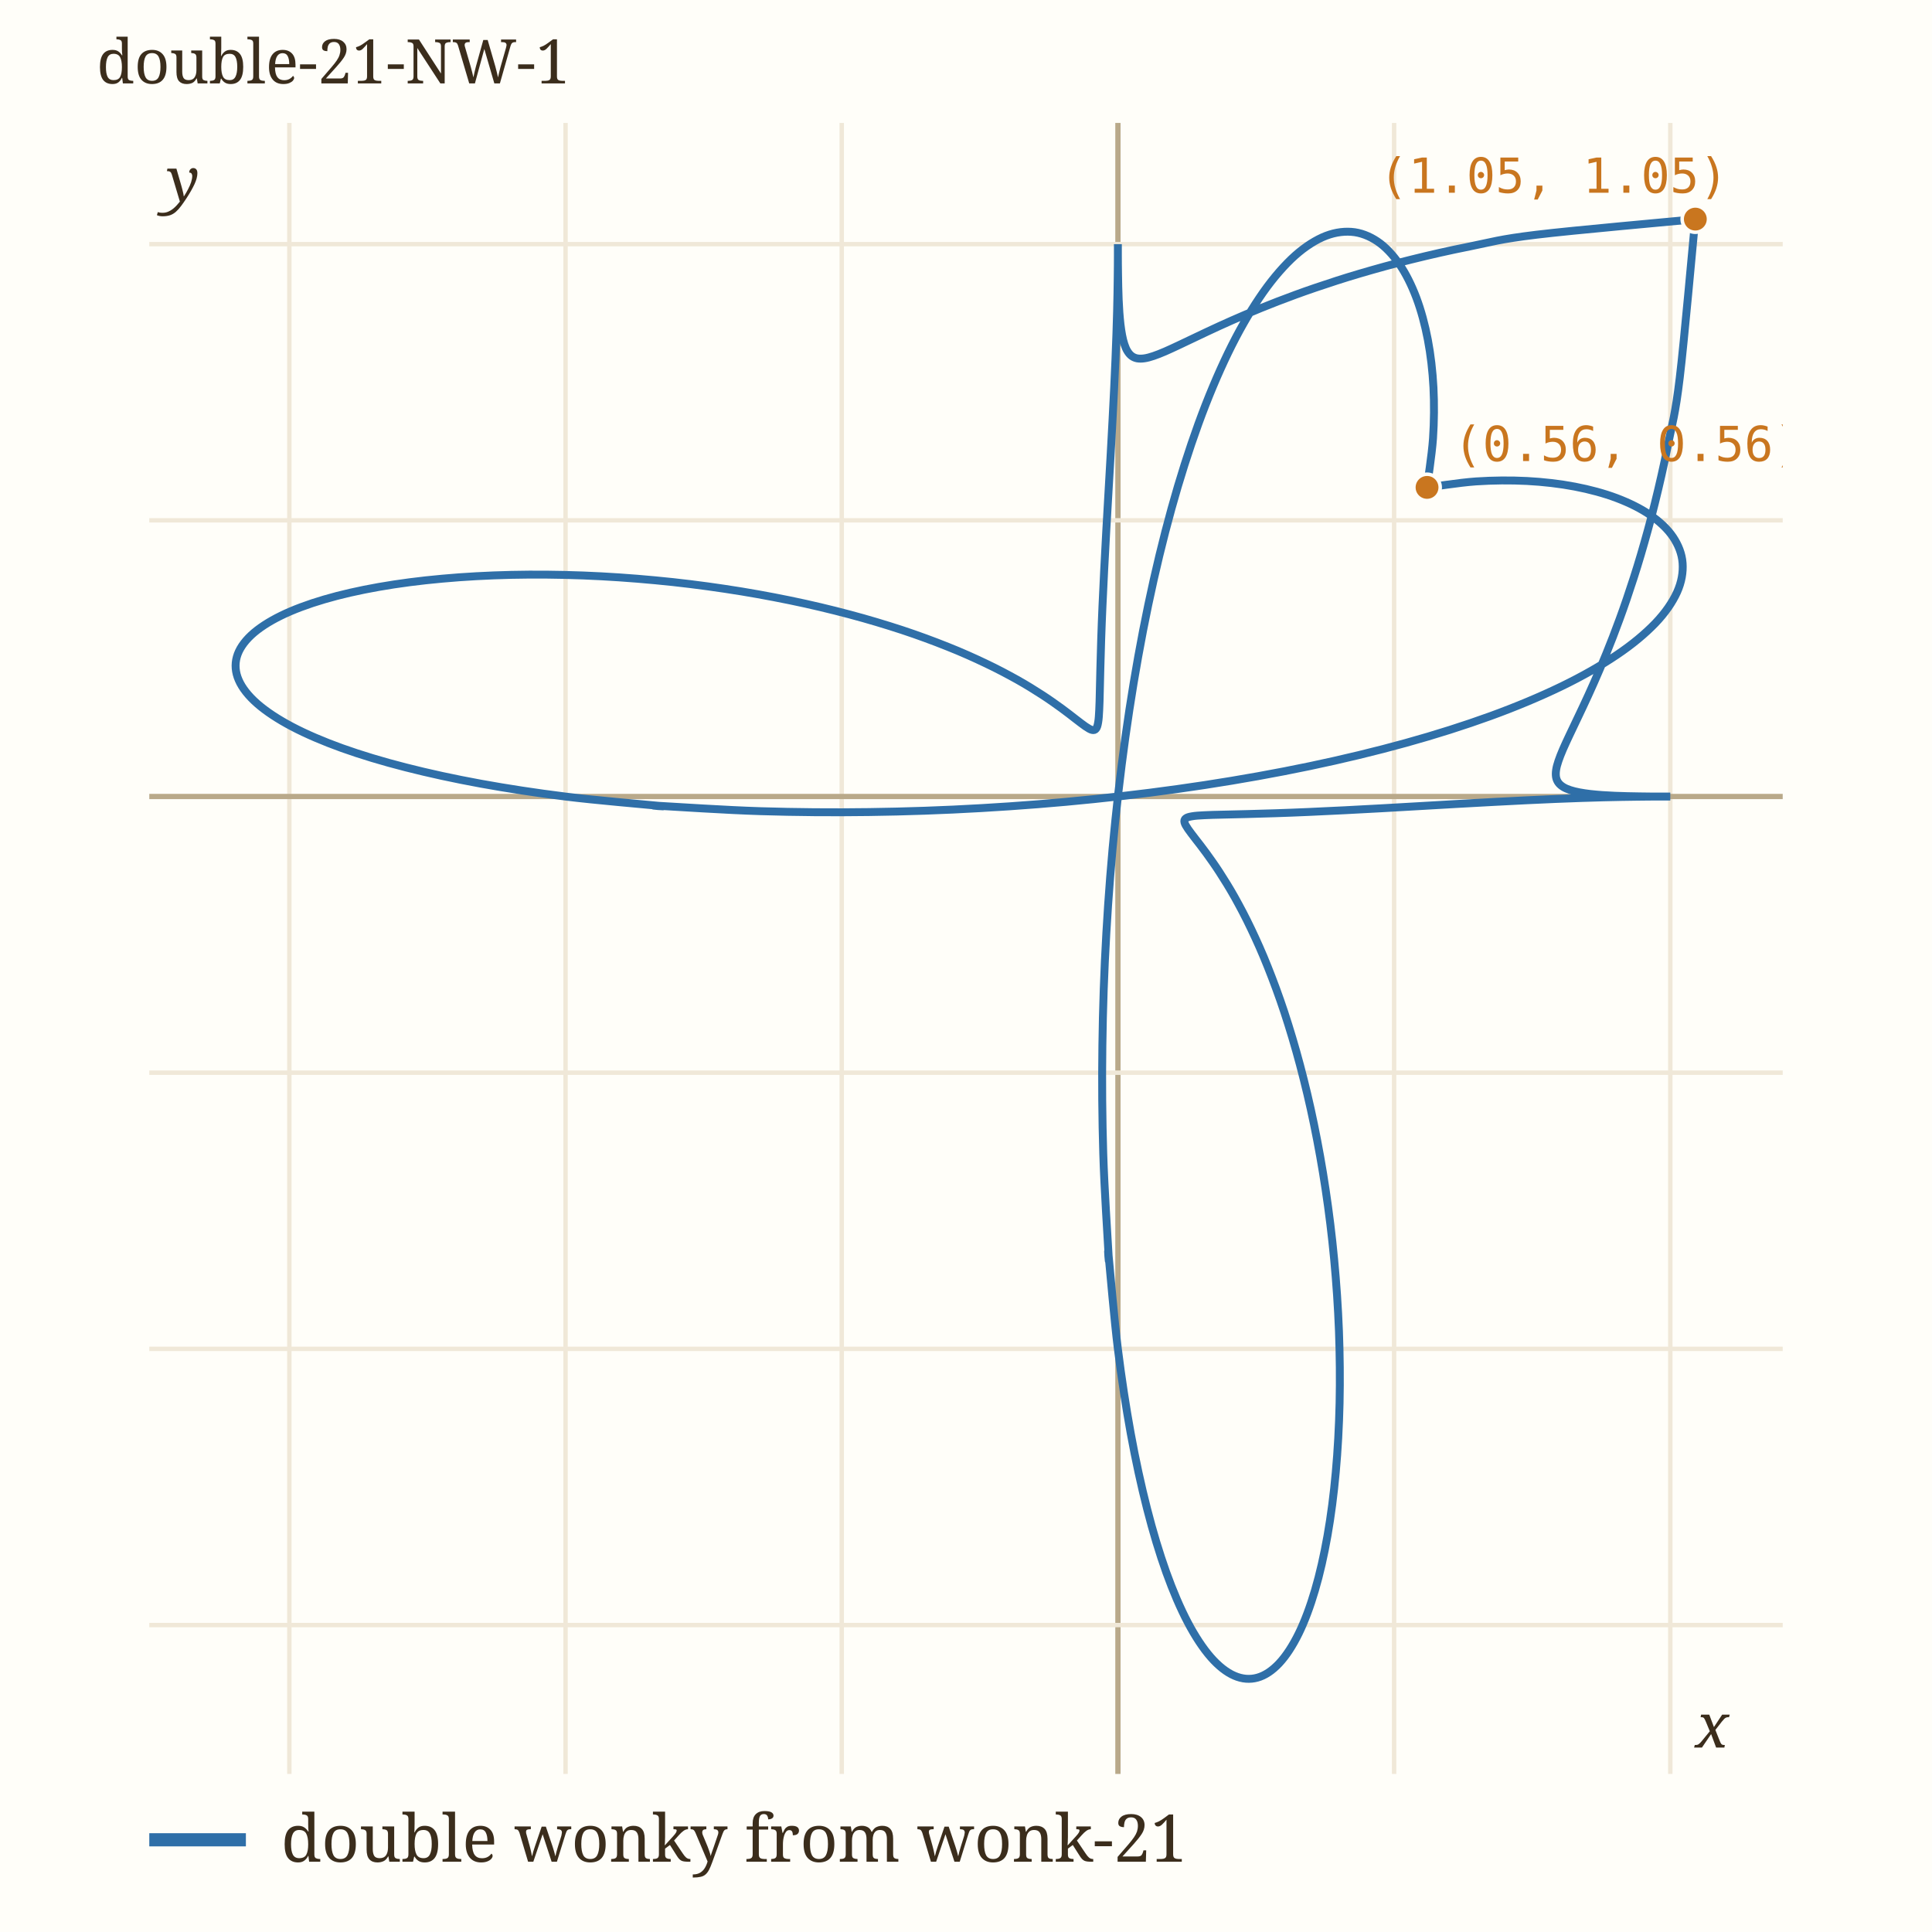
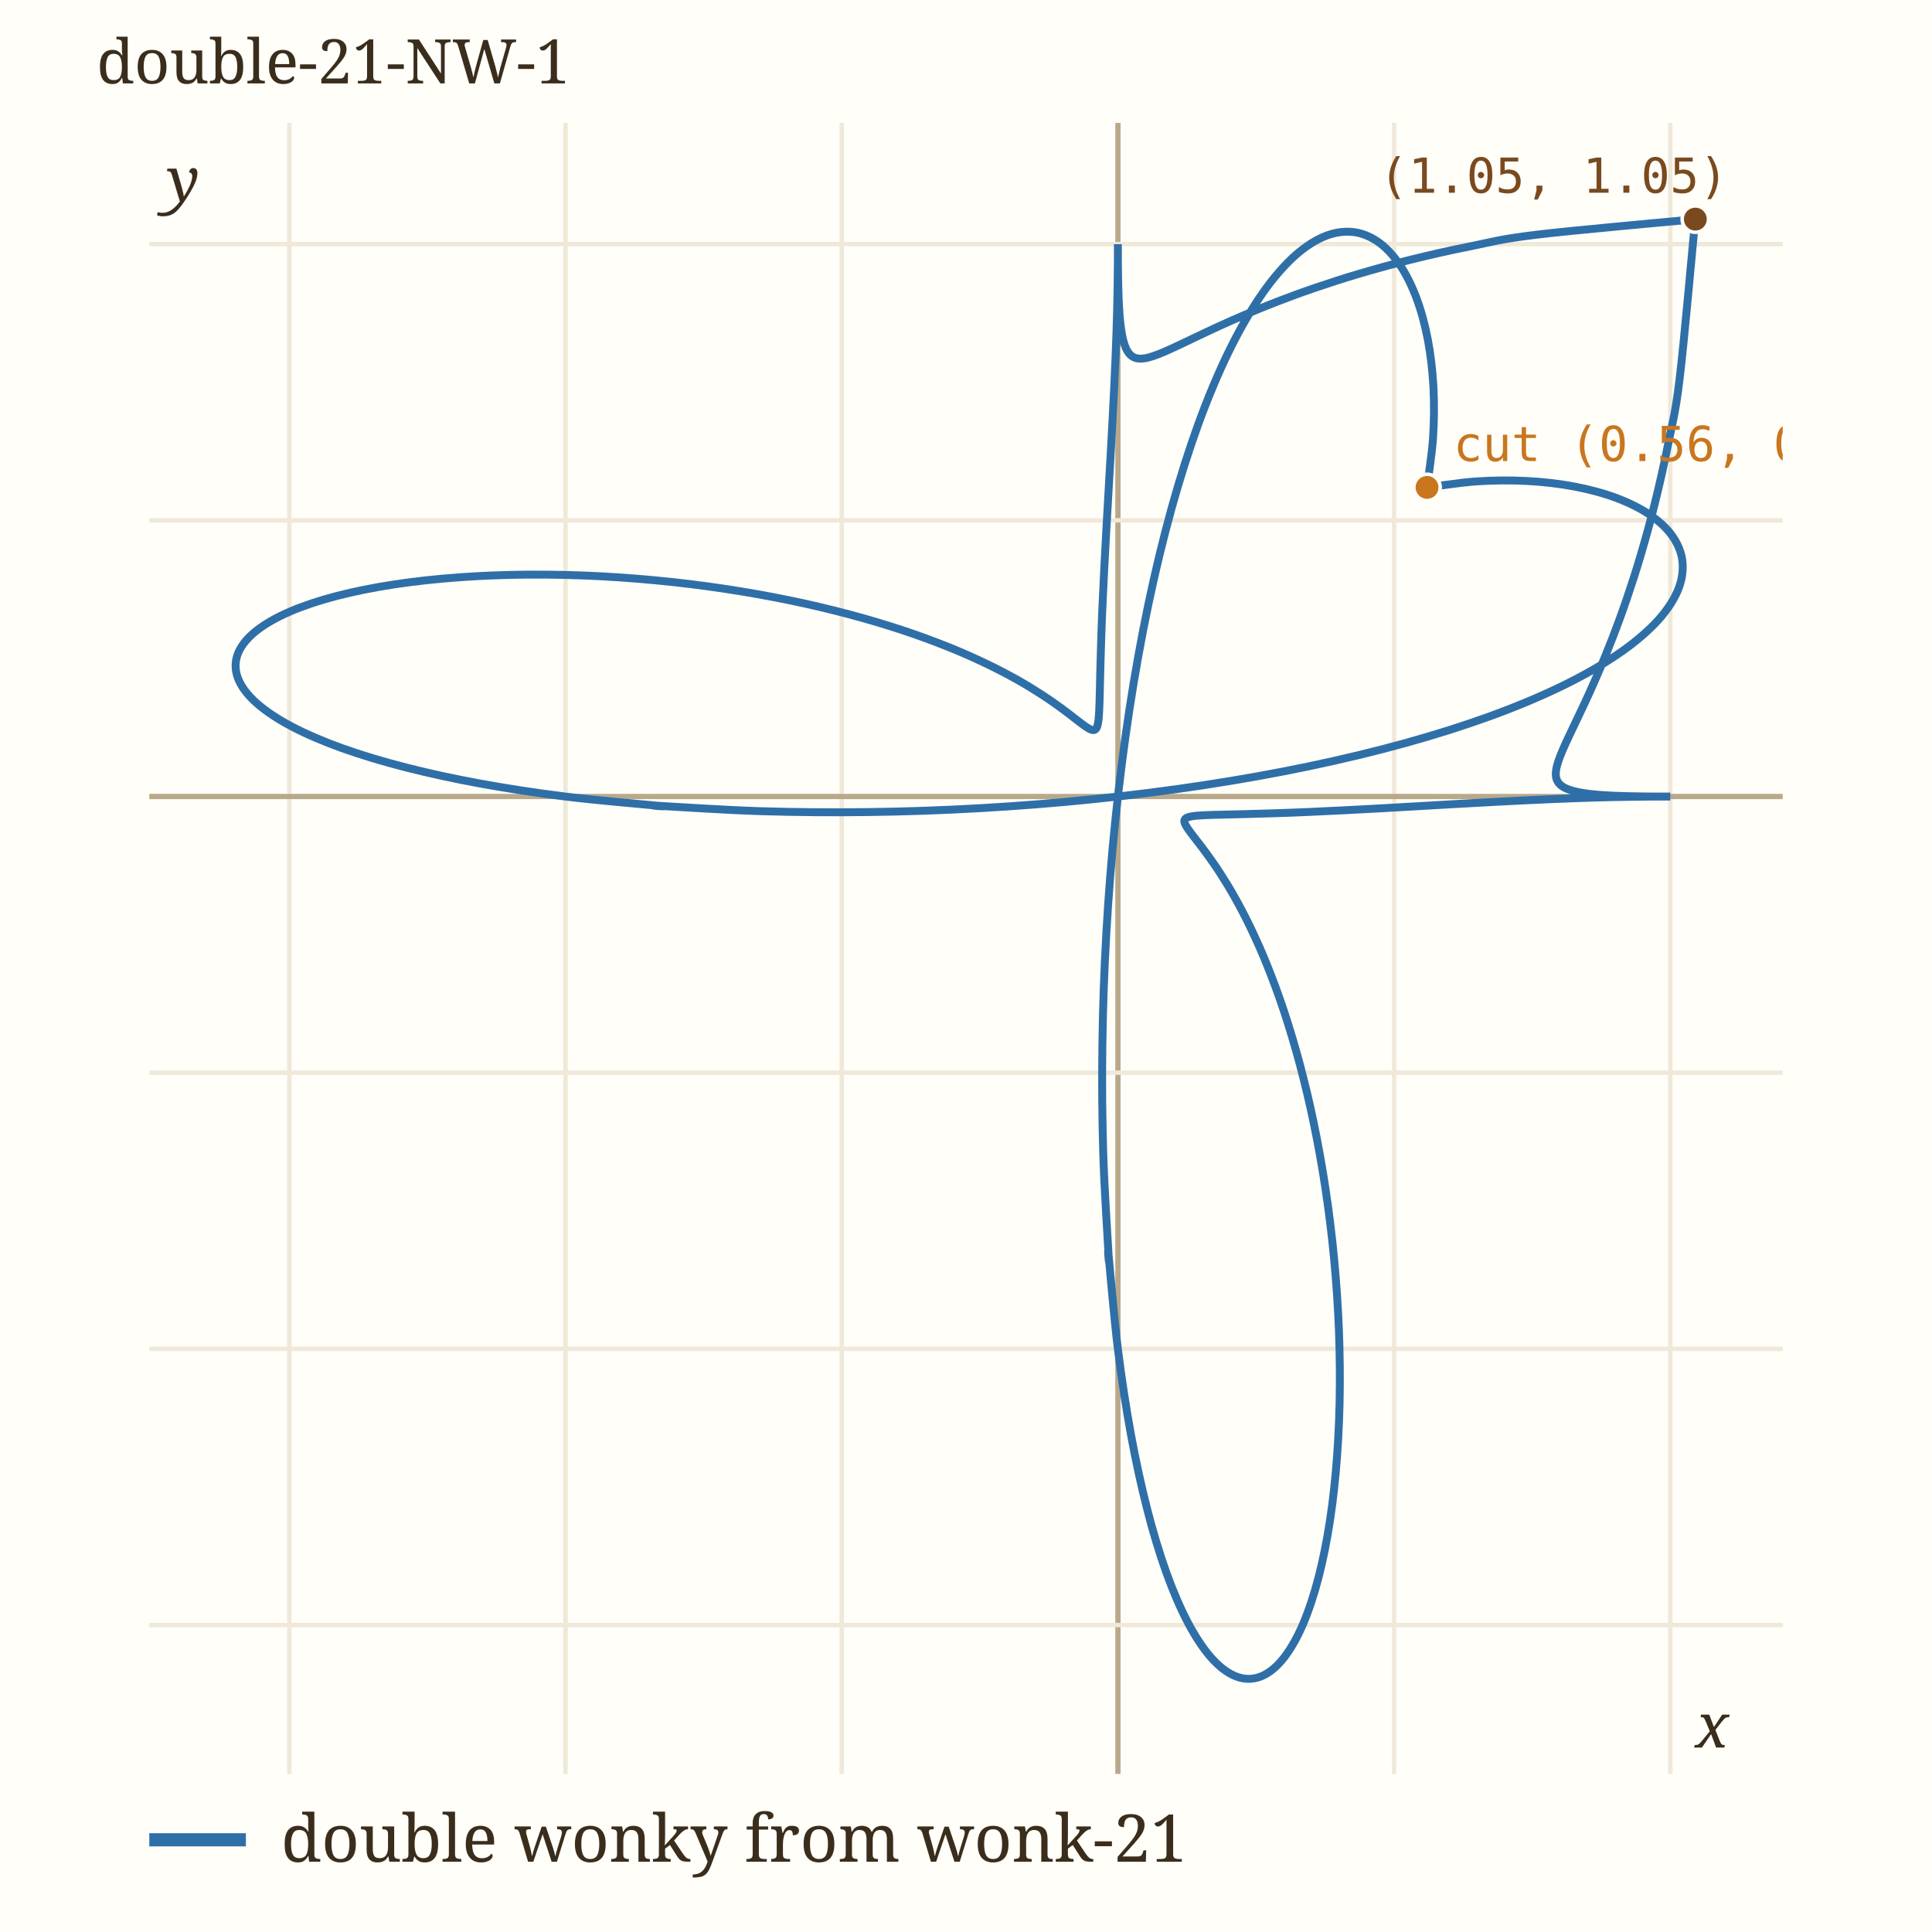
<svg xmlns="http://www.w3.org/2000/svg" viewBox="0 0 440 440" width="440" height="440" role="img" aria-label="double-21-NW-1" data-panel="double-21-NW-1">
  <rect x="0" y="0" width="440" height="440" fill="#fffef9" />
  <clipPath id="clip-double-21-NW-1">
    <rect x="34" y="28" width="372" height="376" />
  </clipPath>
  <g clip-path="url(#clip-double-21-NW-1)">
    <line x1="65.9" x2="65.9" y1="28" y2="404" stroke="#f0e8d8" stroke-width="1" />
    <text x="65.9" y="418.0" font-family="ui-monospace, Menlo, monospace" font-size="11" fill="#9c8a6a" text-anchor="middle">-1.5</text>
    <line x1="128.8" x2="128.8" y1="28" y2="404" stroke="#f0e8d8" stroke-width="1" />
    <text x="128.8" y="418.0" font-family="ui-monospace, Menlo, monospace" font-size="11" fill="#9c8a6a" text-anchor="middle">-1</text>
    <line x1="191.7" x2="191.7" y1="28" y2="404" stroke="#f0e8d8" stroke-width="1" />
    <text x="191.7" y="418.0" font-family="ui-monospace, Menlo, monospace" font-size="11" fill="#9c8a6a" text-anchor="middle">-0.5</text>
    <line x1="254.6" x2="254.6" y1="28" y2="404" stroke="#b9a98a" stroke-width="1.2" />
    <line x1="317.5" x2="317.5" y1="28" y2="404" stroke="#f0e8d8" stroke-width="1" />
    <text x="317.5" y="418.0" font-family="ui-monospace, Menlo, monospace" font-size="11" fill="#9c8a6a" text-anchor="middle">0.5</text>
    <line x1="380.4" x2="380.4" y1="28" y2="404" stroke="#f0e8d8" stroke-width="1" />
    <text x="380.4" y="418.0" font-family="ui-monospace, Menlo, monospace" font-size="11" fill="#9c8a6a" text-anchor="middle">1</text>
    <line x1="34" x2="406" y1="370.1" y2="370.1" stroke="#f0e8d8" stroke-width="1" />
    <text x="28.0" y="374.1" font-family="ui-monospace, Menlo, monospace" font-size="11" fill="#9c8a6a" text-anchor="end">-1.5</text>
    <line x1="34" x2="406" y1="307.2" y2="307.2" stroke="#f0e8d8" stroke-width="1" />
    <text x="28.0" y="311.2" font-family="ui-monospace, Menlo, monospace" font-size="11" fill="#9c8a6a" text-anchor="end">-1</text>
    <line x1="34" x2="406" y1="244.3" y2="244.3" stroke="#f0e8d8" stroke-width="1" />
    <text x="28.0" y="248.3" font-family="ui-monospace, Menlo, monospace" font-size="11" fill="#9c8a6a" text-anchor="end">-0.5</text>
    <line x1="34" x2="406" y1="181.4" y2="181.4" stroke="#b9a98a" stroke-width="1.2" />
    <line x1="34" x2="406" y1="118.5" y2="118.5" stroke="#f0e8d8" stroke-width="1" />
    <text x="28.0" y="122.5" font-family="ui-monospace, Menlo, monospace" font-size="11" fill="#9c8a6a" text-anchor="end">0.5</text>
    <line x1="34" x2="406" y1="55.6" y2="55.6" stroke="#f0e8d8" stroke-width="1" />
    <text x="28.0" y="59.6" font-family="ui-monospace, Menlo, monospace" font-size="11" fill="#9c8a6a" text-anchor="end">1</text>
    <path d="M386.07,49.93 C380.05,50.52 358.50,52.42 349.96,53.45 C341.41,54.48 339.57,55.16 334.81,56.11 C330.05,57.05 325.57,58.08 321.38,59.12 C317.18,60.15 313.29,61.24 309.65,62.31 C306.01,63.38 302.66,64.48 299.54,65.54 C296.42,66.60 293.58,67.66 290.94,68.67 C288.30,69.68 285.91,70.68 283.70,71.61 C281.49,72.54 279.51,73.44 277.67,74.27 C275.84,75.10 274.21,75.89 272.70,76.60 C271.19,77.31 269.86,77.96 268.64,78.53 C267.41,79.11 266.34,79.61 265.35,80.04 C264.36,80.46 263.50,80.81 262.72,81.07 C261.93,81.34 261.25,81.52 260.63,81.61 C260.01,81.70 259.48,81.70 259.00,81.62 C258.52,81.53 258.11,81.35 257.74,81.08 C257.37,80.81 257.06,80.44 256.78,79.99 C256.50,79.55 256.27,79.00 256.07,78.39 C255.86,77.78 255.70,77.07 255.55,76.31 C255.40,75.56 255.29,74.72 255.18,73.85 C255.08,72.98 255.00,72.04 254.93,71.11 C254.87,70.17 254.82,69.18 254.77,68.22 C254.73,67.26 254.70,66.28 254.68,65.35 C254.65,64.42 254.64,63.50 254.63,62.64 C254.62,61.79 254.61,60.97 254.60,60.24 C254.60,59.51 254.60,58.84 254.59,58.26 C254.59,57.69 254.59,57.19 254.59,56.80 C254.59,56.40 254.59,56.10 254.59,55.90 C254.59,55.70 254.59,55.60 254.59,55.60 C254.59,55.60 254.59,55.70 254.59,55.90 C254.59,56.10 254.59,56.40 254.59,56.80 C254.59,57.21 254.59,57.71 254.59,58.31 C254.59,58.92 254.58,59.62 254.58,60.44 C254.57,61.25 254.57,62.17 254.55,63.21 C254.54,64.25 254.53,65.39 254.50,66.67 C254.48,67.95 254.45,69.35 254.41,70.89 C254.37,72.43 254.32,74.09 254.26,75.90 C254.20,77.71 254.13,79.66 254.04,81.74 C253.96,83.83 253.86,86.06 253.74,88.41 C253.63,90.76 253.50,93.25 253.36,95.84 C253.23,98.42 253.07,101.14 252.92,103.90 C252.76,106.67 252.59,109.55 252.43,112.42 C252.26,115.30 252.09,118.25 251.93,121.15 C251.77,124.04 251.61,126.97 251.47,129.78 C251.32,132.60 251.19,135.40 251.08,138.03 C250.96,140.66 250.87,143.22 250.79,145.57 C250.71,147.93 250.65,150.16 250.60,152.16 C250.54,154.16 250.51,155.98 250.47,157.58 C250.43,159.17 250.41,160.55 250.34,161.70 C250.28,162.85 250.23,163.78 250.10,164.49 C249.98,165.20 249.85,165.68 249.61,165.97 C249.38,166.26 249.11,166.33 248.71,166.24 C248.31,166.15 247.84,165.86 247.21,165.44 C246.58,165.02 245.85,164.42 244.93,163.73 C244.01,163.03 242.97,162.18 241.70,161.27 C240.43,160.36 239.00,159.32 237.32,158.24 C235.65,157.16 233.78,155.99 231.64,154.79 C229.50,153.60 227.14,152.34 224.50,151.09 C221.86,149.83 218.97,148.53 215.79,147.27 C212.61,146.00 209.16,144.72 205.44,143.49 C201.71,142.27 197.70,141.06 193.45,139.93 C189.19,138.80 184.65,137.71 179.92,136.74 C175.19,135.77 170.18,134.86 165.07,134.10 C159.95,133.33 154.59,132.66 149.22,132.16 C143.84,131.65 138.29,131.27 132.82,131.06 C127.36,130.86 121.80,130.80 116.44,130.92 C111.09,131.04 105.73,131.33 100.71,131.79 C95.68,132.24 90.76,132.88 86.28,133.67 C81.80,134.46 77.55,135.42 73.83,136.52 C70.12,137.61 66.74,138.87 63.97,140.23 C61.20,141.59 58.88,143.10 57.21,144.66 C55.53,146.23 54.40,147.92 53.93,149.62 C53.45,151.33 53.59,153.12 54.37,154.89 C55.14,156.67 56.57,158.49 58.59,160.26 C60.61,162.02 63.30,163.80 66.51,165.49 C69.73,167.18 73.59,168.84 77.90,170.39 C82.21,171.93 87.12,173.42 92.39,174.76 C97.66,176.11 103.46,177.37 109.53,178.48 C115.59,179.58 122.03,180.57 128.78,181.41 C135.53,182.25 146.49,183.17 150.03,183.52 C153.57,183.88 146.16,183.32 150.03,183.52 C153.90,183.73 165.27,184.50 173.25,184.74 C181.23,184.98 189.55,185.06 197.92,184.94 C206.29,184.83 214.91,184.54 223.46,184.04 C232.00,183.55 240.69,182.87 249.17,181.99 C257.66,181.12 266.17,180.04 274.35,178.79 C282.53,177.54 290.61,176.09 298.25,174.49 C305.89,172.89 313.30,171.10 320.16,169.20 C327.03,167.30 333.55,165.22 339.45,163.08 C345.36,160.93 350.80,158.64 355.58,156.33 C360.37,154.01 364.60,151.59 368.16,149.19 C371.73,146.80 374.67,144.33 376.97,141.95 C379.26,139.56 380.90,137.15 381.94,134.87 C382.97,132.58 383.35,130.33 383.20,128.24 C383.05,126.14 382.25,124.13 381.03,122.31 C379.81,120.49 378.00,118.80 375.86,117.32 C373.73,115.84 371.08,114.53 368.21,113.44 C365.34,112.36 362.05,111.47 358.64,110.82 C355.23,110.17 351.51,109.74 347.76,109.54 C344.02,109.35 340.06,109.38 336.15,109.64 C332.25,109.91 326.20,110.89 324.34,111.12 C322.48,111.35 324.91,110.91 325.00,111.00 C325.09,111.09 324.65,113.52 324.88,111.66 C325.11,109.80 326.09,103.75 326.36,99.85 C326.62,95.94 326.65,91.98 326.46,88.24 C326.26,84.49 325.83,80.77 325.18,77.36 C324.53,73.95 323.64,70.66 322.56,67.79 C321.47,64.92 320.16,62.27 318.68,60.14 C317.20,58.00 315.51,56.19 313.69,54.97 C311.87,53.75 309.86,52.95 307.76,52.80 C305.67,52.65 303.42,53.03 301.13,54.06 C298.85,55.10 296.44,56.74 294.05,59.03 C291.67,61.33 289.20,64.27 286.81,67.84 C284.41,71.40 281.99,75.63 279.67,80.42 C277.36,85.20 275.07,90.64 272.92,96.55 C270.78,102.45 268.70,108.97 266.80,115.84 C264.90,122.70 263.11,130.11 261.51,137.75 C259.91,145.39 258.46,153.47 257.21,161.65 C255.96,169.83 254.88,178.34 254.01,186.83 C253.13,195.31 252.45,204.00 251.96,212.54 C251.46,221.09 251.17,229.71 251.06,238.08 C250.94,246.45 251.02,254.77 251.26,262.75 C251.50,270.73 252.27,282.10 252.48,285.97 C252.68,289.84 252.12,282.43 252.48,285.97 C252.83,289.51 253.75,300.47 254.59,307.22 C255.43,313.97 256.42,320.41 257.52,326.47 C258.63,332.54 259.89,338.34 261.24,343.61 C262.58,348.88 264.07,353.79 265.61,358.10 C267.16,362.41 268.82,366.27 270.51,369.49 C272.20,372.70 273.98,375.39 275.74,377.41 C277.51,379.43 279.33,380.86 281.11,381.63 C282.88,382.41 284.67,382.55 286.38,382.07 C288.08,381.60 289.77,380.47 291.34,378.79 C292.90,377.12 294.41,374.80 295.77,372.03 C297.13,369.26 298.39,365.88 299.48,362.17 C300.58,358.45 301.54,354.20 302.33,349.72 C303.12,345.24 303.76,340.32 304.21,335.29 C304.67,330.27 304.96,324.91 305.08,319.56 C305.20,314.20 305.14,308.64 304.94,303.18 C304.73,297.71 304.35,292.16 303.84,286.78 C303.34,281.41 302.67,276.05 301.90,270.93 C301.14,265.82 300.23,260.81 299.26,256.08 C298.29,251.35 297.20,246.81 296.07,242.55 C294.94,238.30 293.73,234.29 292.51,230.56 C291.28,226.84 290.00,223.39 288.73,220.21 C287.47,217.03 286.17,214.14 284.91,211.50 C283.66,208.86 282.40,206.50 281.21,204.36 C280.01,202.22 278.84,200.35 277.76,198.68 C276.68,197.00 275.64,195.57 274.73,194.30 C273.82,193.03 272.97,191.99 272.27,191.07 C271.58,190.15 270.98,189.42 270.56,188.79 C270.14,188.16 269.85,187.69 269.76,187.29 C269.67,186.89 269.74,186.62 270.03,186.39 C270.32,186.15 270.80,186.02 271.51,185.90 C272.22,185.77 273.15,185.72 274.30,185.66 C275.45,185.59 276.83,185.57 278.42,185.53 C280.02,185.49 281.84,185.46 283.84,185.40 C285.84,185.35 288.07,185.29 290.43,185.21 C292.78,185.13 295.34,185.04 297.97,184.92 C300.60,184.81 303.40,184.68 306.22,184.53 C309.03,184.39 311.96,184.23 314.85,184.07 C317.75,183.91 320.70,183.74 323.58,183.57 C326.45,183.41 329.33,183.24 332.10,183.08 C334.86,182.93 337.58,182.77 340.16,182.64 C342.75,182.50 345.24,182.37 347.59,182.26 C349.94,182.14 352.17,182.04 354.26,181.96 C356.34,181.87 358.29,181.80 360.10,181.74 C361.91,181.68 363.57,181.63 365.11,181.59 C366.65,181.55 368.05,181.52 369.33,181.50 C370.61,181.47 371.75,181.46 372.79,181.45 C373.83,181.43 374.75,181.43 375.56,181.42 C376.38,181.42 377.08,181.41 377.69,181.41 C378.29,181.41 378.79,181.41 379.20,181.41 C379.60,181.41 379.90,181.41 380.10,181.41 C380.30,181.41 380.40,181.41 380.40,181.41 C380.40,181.41 380.30,181.41 380.10,181.41 C379.90,181.41 379.60,181.41 379.20,181.41 C378.81,181.41 378.31,181.41 377.74,181.41 C377.16,181.40 376.49,181.40 375.76,181.40 C375.03,181.39 374.21,181.38 373.36,181.37 C372.50,181.36 371.58,181.35 370.65,181.32 C369.72,181.30 368.74,181.27 367.78,181.23 C366.82,181.18 365.83,181.13 364.89,181.07 C363.96,181.00 363.02,180.92 362.15,180.82 C361.28,180.71 360.44,180.60 359.69,180.45 C358.93,180.30 358.22,180.14 357.61,179.93 C357.00,179.73 356.45,179.50 356.01,179.22 C355.56,178.94 355.19,178.63 354.92,178.26 C354.65,177.89 354.47,177.48 354.38,177.00 C354.30,176.52 354.30,175.99 354.39,175.37 C354.48,174.75 354.66,174.07 354.93,173.28 C355.19,172.50 355.54,171.64 355.96,170.65 C356.39,169.66 356.89,168.59 357.47,167.36 C358.04,166.14 358.69,164.81 359.40,163.30 C360.11,161.79 360.90,160.16 361.73,158.33 C362.56,156.49 363.46,154.51 364.39,152.30 C365.32,150.09 366.32,147.70 367.33,145.06 C368.34,142.42 369.40,139.58 370.46,136.46 C371.52,133.34 372.62,129.99 373.69,126.35 C374.76,122.71 375.85,118.82 376.88,114.62 C377.92,110.43 378.95,105.95 379.89,101.19 C380.84,96.43 381.52,94.59 382.55,86.04 C383.58,77.50 385.48,55.95 386.07,49.93" fill="none" stroke="#2f6fa8" stroke-width="1.8" stroke-linecap="round" data-path="double-21-NW-1" />
    <circle cx="325.0" cy="111.0" r="3" fill="#c9761f" stroke="#fffef9" stroke-width="0.8" />
-     <text x="331.0" y="105.0" font-family="ui-monospace, Menlo, monospace" font-size="11" fill="#c9761f">(0.56, 0.56)</text>
-     <circle cx="386.1" cy="49.9" r="3" fill="#c9761f" stroke="#fffef9" stroke-width="0.8" />
-     <text x="314.1" y="43.9" font-family="ui-monospace, Menlo, monospace" font-size="11" fill="#c9761f">(1.05, 1.05)</text>
+     <text x="331.0" y="105.0" font-family="ui-monospace, Menlo, monospace" font-size="11" fill="#c9761f">cut (0.56, 0.56)</text>
+     <circle cx="386.1" cy="49.9" r="3" fill="#7a4a1f" stroke="#fffef9" stroke-width="0.8" />
+     <text x="314.1" y="43.9" font-family="ui-monospace, Menlo, monospace" font-size="11" fill="#7a4a1f">(1.05, 1.05)</text>
  </g>
  <text x="386.1" y="398.0" font-family="Georgia, serif" font-size="14" font-style="italic" fill="#3b2d1c">x</text>
  <text x="38.0" y="45.9" font-family="Georgia, serif" font-size="14" font-style="italic" fill="#3b2d1c">y</text>
  <text x="22" y="19" font-family="Georgia, serif" font-size="14" fill="#3b2d1c">double-21-NW-1</text>
  <line x1="34" x2="56" y1="419" y2="419" stroke="#2f6fa8" stroke-width="3" />
  <text x="64" y="424" font-family="Georgia, serif" font-size="15" fill="#3b2d1c">double wonky from wonk-21</text>
</svg>
